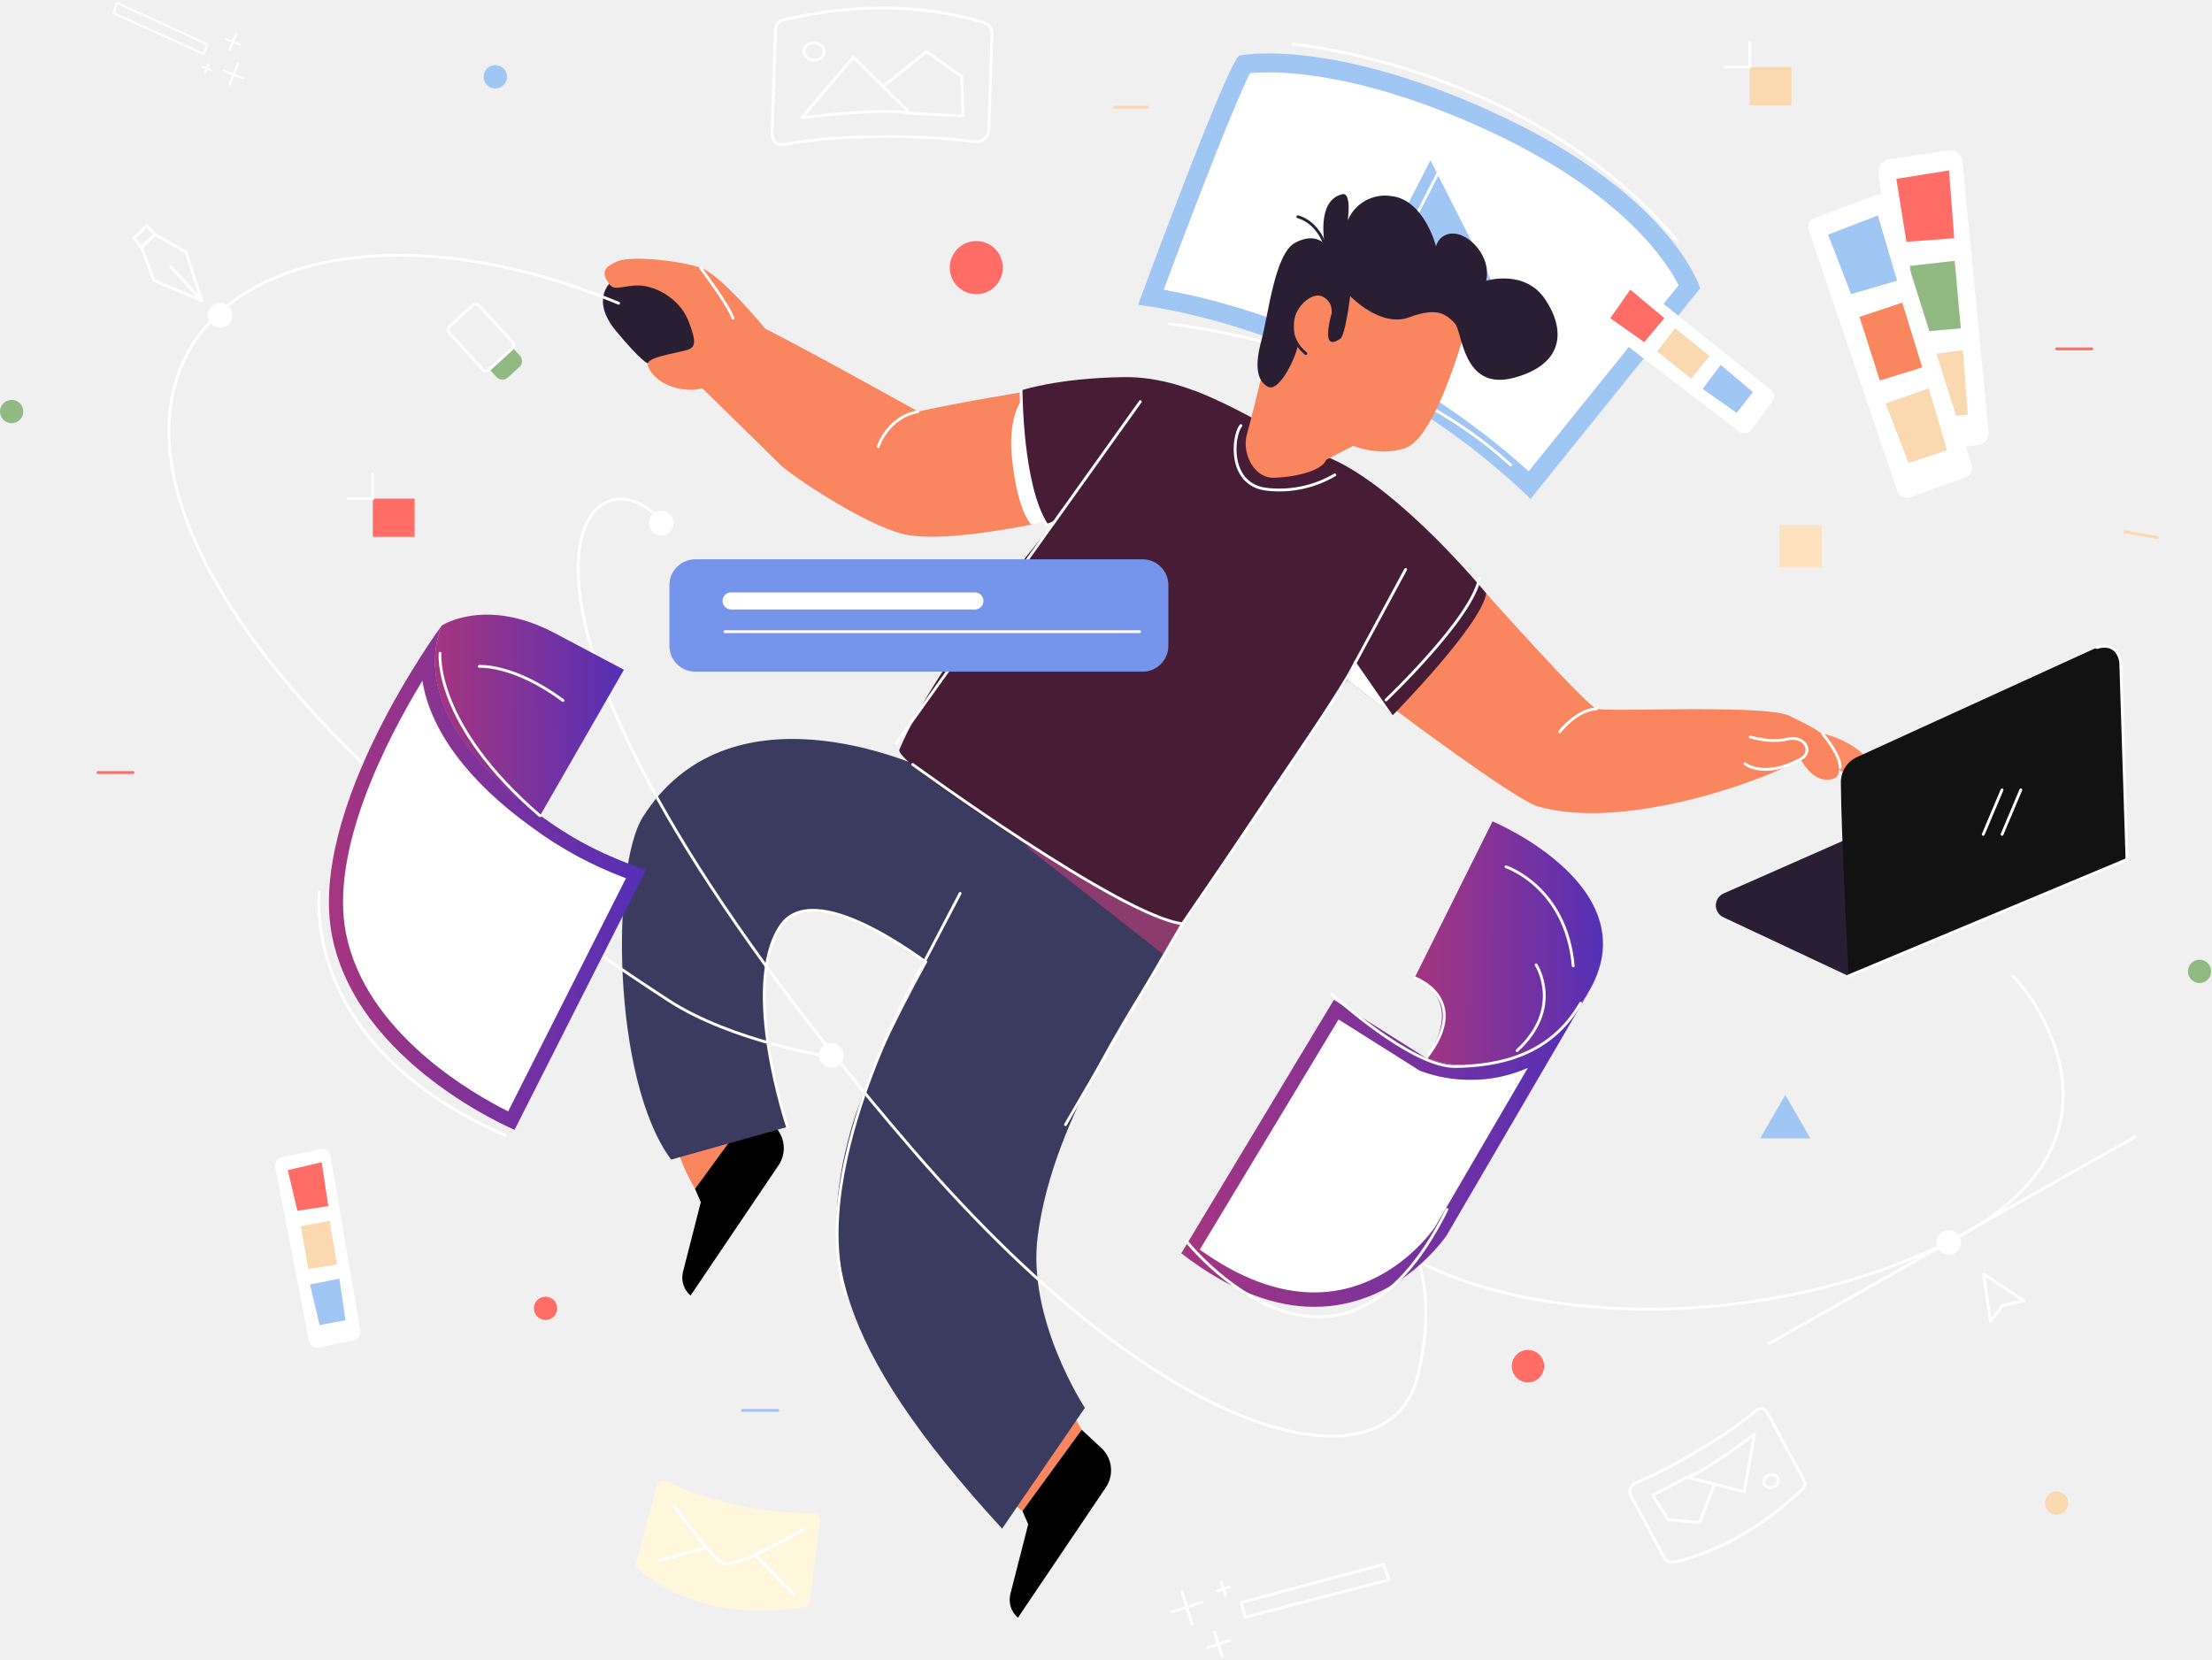
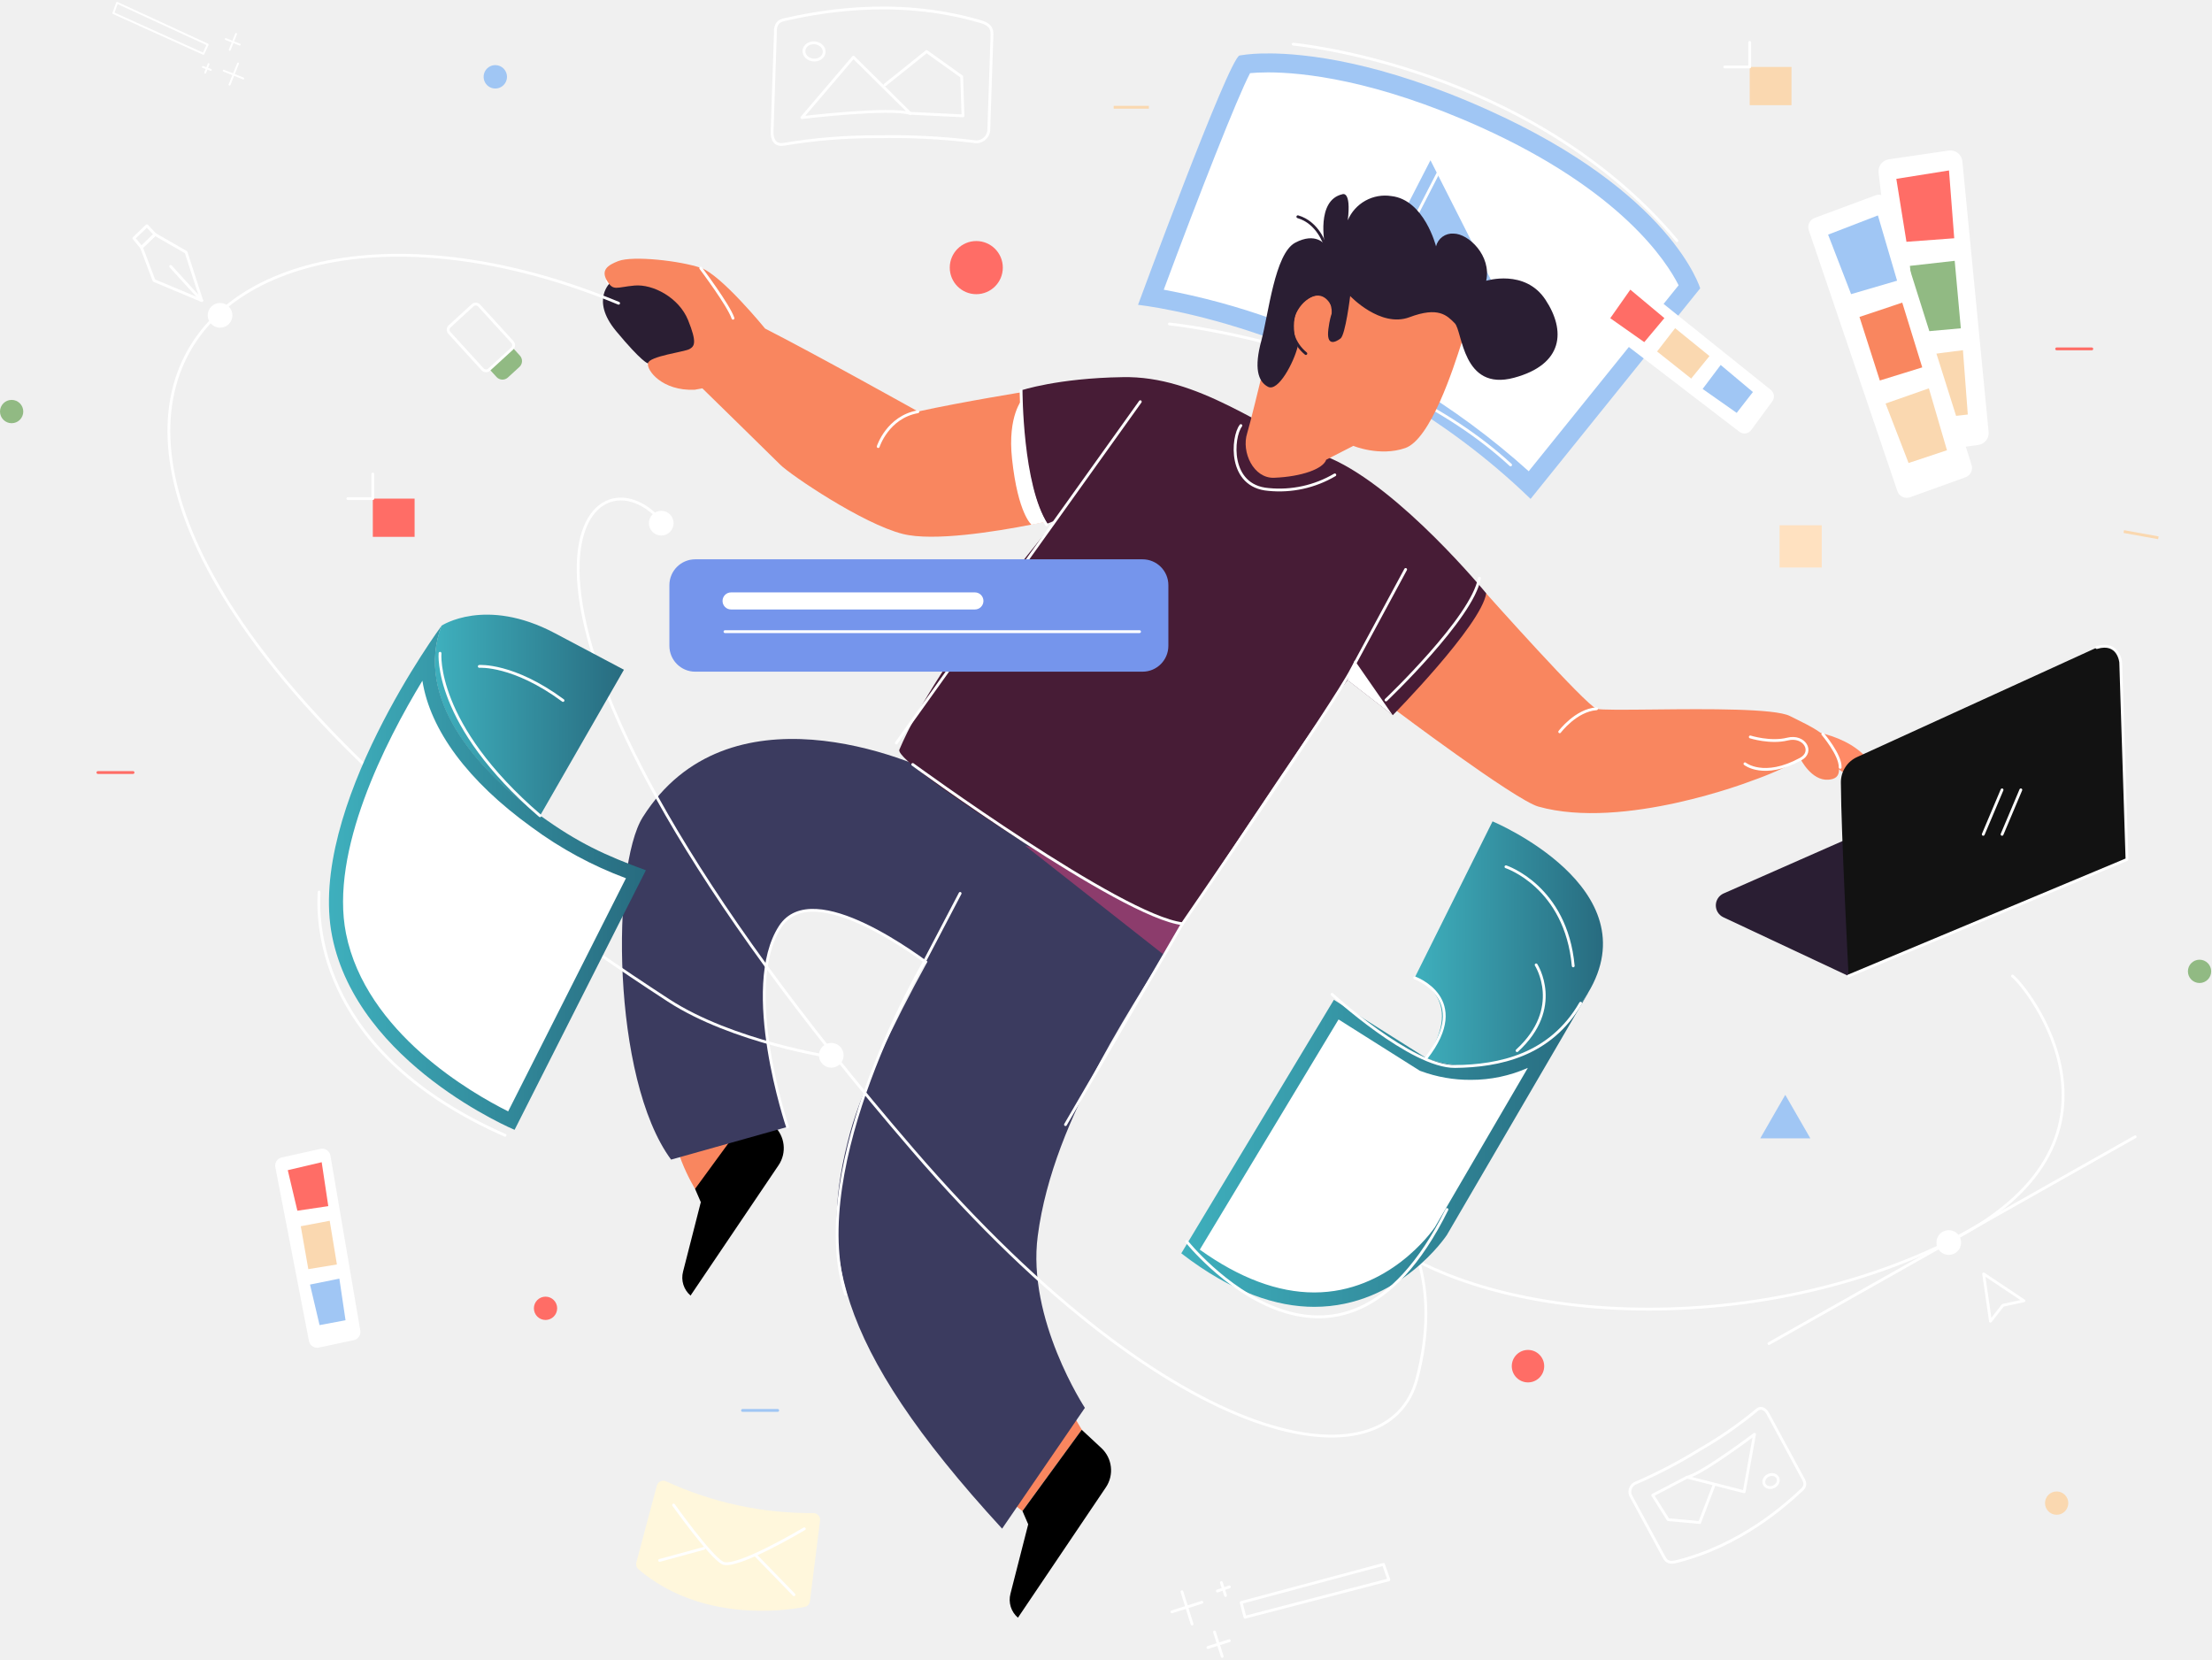
<svg xmlns="http://www.w3.org/2000/svg" width="785" height="589" viewBox="0 0 785 589" fill="none">
  <path d="M542.825 172.118C488.653 121.258 425.185 108.128 408.415 105.449C419.717 74.92 437.173 29.536 441.52 22.821C444.332 22.467 447.164 22.305 449.997 22.335C462.319 22.335 488.703 24.898 526.908 42.096C582.083 66.932 596.747 94.865 599.656 101.698L542.825 172.118Z" fill="white" />
  <path d="M449.997 25.685C462.052 25.685 487.901 28.213 525.487 45.144C575.329 67.618 591.43 92.738 595.71 101.229L542.508 167.228C516.192 143.508 485.466 125.218 452.087 113.404C439.364 108.817 426.291 105.272 412.996 102.803C425.486 69.192 439.062 34.594 443.627 25.953C445.115 25.819 447.255 25.685 450.03 25.685H449.997ZM450.03 18.986C446.633 18.915 443.237 19.15 439.882 19.689C435.969 20.996 403.867 108.179 403.867 108.179C403.867 108.179 480.059 115.966 543.177 177.041L603.368 102.317C603.368 102.317 593.336 68.389 528.129 39.048C489.957 21.85 463.356 18.953 449.897 18.953L450.03 18.986Z" fill="#A0C6F4" />
  <path d="M415.019 114.961C415.019 114.961 489.941 122.531 536.087 164.984" stroke="white" stroke-linecap="round" stroke-linejoin="round" />
  <path d="M479.691 111.294L507.647 56.867L536.372 113.622L479.691 111.294Z" fill="#A0C6F4" />
  <path d="M485.125 110.523L513.081 56.097L541.805 112.851L485.125 110.523Z" stroke="white" stroke-linecap="round" stroke-linejoin="round" />
  <path d="M458.909 15.67C458.909 15.67 542.942 23.307 595.108 85.403" stroke="white" stroke-linecap="round" stroke-linejoin="round" />
  <path d="M501.828 256.856C497.214 253.506 494.188 251.179 494.188 251.179C495.458 249.504 515.672 227.917 527.376 210.534C527.376 210.534 503.701 258.246 501.828 256.856Z" fill="white" />
  <path d="M215.435 99.655C217.692 103.423 218.678 101.915 225.182 101.329C231.686 100.743 240.949 105.583 244.193 113.605C247.436 121.626 246.45 122.866 244.694 123.87C242.939 124.875 230.449 126.382 229.947 128.894" stroke="white" stroke-linecap="round" stroke-linejoin="round" />
  <path d="M383.92 507.369L378.085 497.505L357.419 532.02L362.837 536.207L383.92 507.369Z" fill="#F9865F" />
  <path d="M246.667 421.878C246.667 421.878 235.95 404.444 240.548 395.887L274.723 399.554L246.667 421.878Z" fill="#F9865F" />
  <path d="M246.667 421.878L248.707 426.6L242.404 451.251C242.005 452.774 242.044 454.378 242.514 455.879C242.984 457.381 243.867 458.72 245.062 459.742L276.312 413.471C277.744 411.341 278.371 408.77 278.08 406.219C277.789 403.668 276.599 401.305 274.723 399.554L267.734 393.057L246.667 421.878Z" fill="black" />
  <path d="M229.948 128.961C239.729 128.727 252.135 128.107 249.644 120.588C247.152 113.069 237.94 94.514 216.789 100.09C216.789 100.09 209.349 106.303 218.645 117.49C227.941 128.677 229.948 128.961 229.948 128.961Z" fill="#2A1E33" />
  <path d="M279.472 399.889C279.472 399.889 262.752 350.487 276.897 328.8C288.601 310.898 326.688 340.003 331.905 343.872L359.175 294.603C359.175 294.603 352.888 285.761 337.439 277.103C321.99 268.445 258.137 242.521 228.125 289.947C217.04 307.465 216.873 382.674 238.157 411.495L279.472 399.889Z" fill="#3B3B5F" />
  <path d="M279.472 399.889C279.472 399.889 262.752 350.487 276.897 328.8C288.601 310.897 326.688 340.003 331.905 343.872" stroke="white" stroke-linecap="round" stroke-linejoin="round" />
  <path d="M359.175 294.603C346.769 307.682 310.002 371.386 301.726 401.782C290.674 442.51 294.837 476.288 355.63 542.454L385.007 499.582C385.007 499.582 364.341 468.165 368.287 438.541C373.872 395.686 404.318 354.137 419.717 327.778L359.175 294.603Z" fill="#3B3B5F" />
  <path d="M363.84 300.129L412.712 338.563L427.325 316.323L363.84 300.129Z" fill="#8C3C6C" />
  <path d="M644.599 259.736C652.223 261.377 658.03 264.286 662.021 268.461C666.017 272.648 664.211 274.825 662.757 276.098C661.302 277.37 655.667 275.913 650.768 271.559C645.87 267.205 644.599 259.736 644.599 259.736Z" fill="#FF8A66" />
  <path d="M494.188 251.179C495.458 249.504 515.672 227.917 527.376 210.534C527.376 210.534 562.739 250.224 566.584 251.514C568.005 251.982 576.616 251.865 587.451 251.765C605.642 251.564 629.835 251.38 635.186 254.076C643.713 258.329 648.829 260.473 650.952 266.452C653.076 272.43 653.929 276.332 648.829 276.684C642.86 277.119 639.031 269.432 639.031 269.432C633.409 272.457 627.555 275.027 621.526 277.119C621.526 277.119 576.198 294.737 545.902 286.213C537.659 283.885 494.188 251.179 494.188 251.179Z" fill="#F9865F" />
  <path d="M219.431 92.638C215.552 94.129 213.178 95.904 215.435 99.655C217.692 103.406 218.678 101.916 225.182 101.33C231.686 100.743 240.949 105.583 244.193 113.605C247.436 121.627 246.45 122.866 244.694 123.871C242.939 124.875 230.449 126.383 229.948 128.895C229.446 131.407 234.964 138.792 246.517 138.306L249.259 137.804C249.259 137.804 273.452 161.467 276.964 164.967C280.475 168.467 306.19 185.934 320.435 189.484C331.203 192.18 353.039 188.714 366.147 186.135C372.517 184.879 376.848 183.857 376.848 183.857C376.848 183.857 367 166.089 364.993 138.792C364.993 138.792 341.452 142.577 325.802 146.026C325.802 146.026 289.286 125.629 271.53 116.603C271.53 116.603 256.014 97.578 248.757 95.066C241.501 92.554 224.681 90.645 219.431 92.638Z" fill="#F9865F" />
  <path d="M366.08 186.218C372.45 184.962 376.781 183.941 376.781 183.941C376.781 183.941 364.86 168.869 362.87 141.605C362.87 141.605 357.486 147.416 359.158 162.873C361.265 182.4 366.08 186.218 366.08 186.218Z" fill="white" />
  <path d="M362.368 138.541C362.368 138.541 362.703 171.917 371.631 185.833L374.825 184.544C374.825 184.544 332.774 233.829 319.164 266.033C316.941 271.308 406.492 328.599 419.717 327.795C419.717 327.795 463.356 261.093 478.237 241.315L494.288 253.775C494.288 253.775 525.738 221.855 527.426 210.535C527.426 210.535 497.046 173.508 472.251 162.656C447.455 151.804 425.068 133.249 398.366 133.835C375.259 134.187 362.368 138.541 362.368 138.541Z" fill="#471C36" />
  <path d="M494.221 253.774L478.187 241.315L480.745 234.348L494.221 253.774Z" fill="white" />
  <path d="M518.632 121.827C515.823 130.586 507.714 155.89 498.668 159.005C489.623 162.12 480.277 158.218 480.277 158.218L470.646 163.141C469.576 166.373 461.968 169.153 452.154 169.539C444.881 169.823 440.45 160.462 442.607 153.696C443.593 150.581 447.288 135.275 447.288 135.275C447.288 135.275 455.08 106.538 462.336 100.609C469.593 94.681 476.247 88.786 495.391 96.54C524.551 108.396 518.632 121.827 518.632 121.827Z" fill="#F9865F" />
  <path d="M460.497 123.083C459.21 128.442 453.642 139.194 449.98 137.251C446.319 135.309 445.048 130.385 447.623 120.923C450.198 111.461 452.354 89.992 459.644 86.124C466.934 82.255 470.161 86.76 470.161 86.76C470.161 86.76 466.934 71.085 476.381 68.925C476.381 68.925 479.591 67.434 478.304 78.169C479.554 75.217 481.754 72.769 484.553 71.212C487.352 69.656 490.59 69.08 493.753 69.578C505.457 70.867 509.62 87.413 509.62 87.413C509.959 86.046 510.769 84.843 511.907 84.016C513.044 83.189 514.437 82.791 515.84 82.891C521.207 82.891 529.366 90.846 527.426 99.638C527.426 99.638 541.153 95.334 548.443 106.337C555.733 117.339 554.88 129.33 537.291 134.053C518.899 138.993 519.067 117.507 516.274 114.71C513.482 111.913 510.489 108.698 500.19 112.567C489.89 116.435 479.156 105.047 479.156 105.047C479.156 105.047 477.484 118.796 475.729 120.119C473.973 121.442 470.579 123.134 471.432 116.686C472.284 110.239 473.371 110.875 472.719 109.167C472.067 107.459 469.175 102.016 463.072 106.806C456.217 112.064 460.497 123.083 460.497 123.083Z" fill="#2A1E33" />
  <path d="M463.423 125.461C459.327 122.112 456.484 115.949 460.079 109.887C463.674 103.825 469.576 103.004 471.365 105.298C473.154 107.593 473.856 111.461 472.167 116.05" stroke="#2A1E33" stroke-linecap="round" stroke-linejoin="round" />
  <path d="M362.853 536.207L364.893 540.913L358.59 565.564C358.191 567.086 358.23 568.691 358.7 570.192C359.17 571.694 360.053 573.033 361.248 574.055L392.464 527.783C393.897 525.654 394.524 523.083 394.232 520.532C393.941 517.981 392.751 515.618 390.876 513.867L383.887 507.369L362.853 536.207Z" fill="black" />
  <path d="M470.161 86.76C470.161 86.76 467.753 78.972 460.581 76.913" stroke="#2A1E33" stroke-linecap="round" stroke-linejoin="round" />
  <path d="M318.094 263.672L404.67 142.543" stroke="white" stroke-linecap="round" stroke-linejoin="round" />
  <path d="M440.366 151.017C437.24 155.086 435.819 172.57 450.181 173.692C458.372 174.508 466.61 172.696 473.706 168.517" stroke="white" stroke-linecap="round" stroke-linejoin="round" />
  <path d="M248.674 95.15C248.674 95.15 258.572 108.263 260.127 112.935" stroke="white" stroke-linecap="round" stroke-linejoin="round" />
  <path d="M619.252 271.04C619.252 271.04 625.939 276.483 639.031 269.365C643.796 266.803 640.402 260.758 634.35 262.265C628.297 263.772 621.141 261.511 621.141 261.511" stroke="white" stroke-linecap="round" stroke-linejoin="round" />
  <path d="M646.873 260.49C646.873 260.49 653.21 267.909 653.042 272.313" stroke="white" stroke-linecap="round" stroke-linejoin="round" />
  <path d="M553.509 259.686C553.509 259.686 559.244 252.033 566.584 251.514" stroke="white" stroke-linecap="round" stroke-linejoin="round" />
  <path d="M311.657 158.469C311.657 158.469 315.001 148.019 325.735 146.11" stroke="white" stroke-linecap="round" stroke-linejoin="round" />
  <path d="M340.733 317.027L327.926 341.494C327.926 341.494 285.725 413.019 300.054 459.239" stroke="white" stroke-linecap="round" stroke-linejoin="round" />
  <path d="M378.118 399.085L419.634 327.795C419.634 327.795 474.057 248.734 479.624 237.664L498.836 202.077" stroke="white" stroke-linecap="round" stroke-linejoin="round" />
  <path d="M323.913 271.275C323.913 271.275 397.764 325.199 419.65 327.795" stroke="white" stroke-linecap="round" stroke-linejoin="round" />
  <path d="M362.368 138.541C362.368 138.541 362.368 172.386 371.414 186.252" stroke="white" stroke-linecap="round" stroke-linejoin="round" />
  <path d="M525.002 205.175C522.678 219.109 491.863 248.399 491.863 248.399" stroke="white" stroke-linecap="round" stroke-linejoin="round" />
  <path d="M295.004 378.872C297.424 378.872 299.385 376.908 299.385 374.484C299.385 372.061 297.424 370.097 295.004 370.097C292.585 370.097 290.624 372.061 290.624 374.484C290.624 376.908 292.585 378.872 295.004 378.872Z" fill="white" />
  <path d="M706.379 468.852L703.954 452.055L718.25 461.584L710.776 463.208L706.379 468.852Z" stroke="white" stroke-linecap="round" stroke-linejoin="round" />
  <path d="M231.954 182.099C204.851 158.134 160.059 217.87 323.913 408.011C418.463 517.702 492.783 527.532 502.815 489.367C520.872 420.906 455.665 403.607 479.942 430.418C515.221 469.405 615.556 477.644 690.344 441.27C764.129 405.365 718.768 349.616 714.187 346.35" stroke="white" stroke-linecap="round" stroke-linejoin="round" />
  <path d="M691.582 445.306C694.001 445.306 695.962 443.342 695.962 440.919C695.962 438.495 694.001 436.531 691.582 436.531C689.162 436.531 687.201 438.495 687.201 440.919C687.201 443.342 689.162 445.306 691.582 445.306Z" fill="white" />
  <path d="M627.779 476.773L757.742 403.389" stroke="white" stroke-linecap="round" stroke-linejoin="round" />
  <path d="M234.663 190.037C237.082 190.037 239.043 188.072 239.043 185.649C239.043 183.226 237.082 181.261 234.663 181.261C232.243 181.261 230.282 183.226 230.282 185.649C230.282 188.072 232.243 190.037 234.663 190.037Z" fill="white" />
  <path d="M346.468 104.394C351.667 104.394 355.881 100.173 355.881 94.966C355.881 89.758 351.667 85.537 346.468 85.537C341.269 85.537 337.055 89.758 337.055 94.966C337.055 100.173 341.269 104.394 346.468 104.394Z" fill="#FF6D66" />
  <path d="M175.792 23.106C174.971 23.103 174.168 23.343 173.484 23.798C172.8 24.252 172.266 24.899 171.949 25.658C171.633 26.417 171.548 27.252 171.706 28.059C171.865 28.866 172.258 29.607 172.837 30.19C173.417 30.772 174.155 31.169 174.96 31.331C175.765 31.493 176.6 31.412 177.358 31.098C178.117 30.784 178.766 30.252 179.222 29.568C179.678 28.885 179.922 28.081 179.922 27.259C179.922 26.16 179.487 25.107 178.713 24.328C177.939 23.55 176.889 23.11 175.792 23.106Z" fill="#A0C6F4" />
  <path d="M729.87 537.53C732.151 537.53 734 535.678 734 533.394C734 531.109 732.151 529.257 729.87 529.257C727.589 529.257 725.74 531.109 725.74 533.394C725.74 535.678 727.589 537.53 729.87 537.53Z" fill="#FAD8B0" />
  <path d="M655.985 346.333L611.494 325.45C610.709 325.062 610.051 324.459 609.594 323.712C609.138 322.964 608.902 322.103 608.915 321.227C608.927 320.35 609.187 319.496 609.664 318.761C610.141 318.027 610.816 317.443 611.611 317.077L694.307 280.636C694.886 280.379 695.513 280.247 696.146 280.247C696.779 280.247 697.406 280.379 697.985 280.636L754.833 305.053L655.985 346.333Z" fill="#2A1E33" />
  <path d="M653.293 277.672C653.393 296.093 656.035 346.334 656.035 346.334L754.883 304.986L752.659 235.069C752.63 234.077 752.356 233.108 751.863 232.248C751.369 231.388 750.671 230.664 749.83 230.14C748.989 229.616 748.031 229.309 747.043 229.245C746.055 229.182 745.066 229.364 744.165 229.777L659.078 268.629C657.342 269.412 655.871 270.684 654.844 272.289C653.817 273.895 653.278 275.765 653.293 277.672Z" fill="#121212" />
  <path d="M655.985 346.333L754.833 304.986L752.609 235.068C752.609 235.068 751.957 227.432 744.115 229.776" stroke="white" stroke-linecap="round" stroke-linejoin="round" />
  <path d="M703.82 296.076L710.492 280.284" stroke="white" stroke-linecap="round" stroke-linejoin="round" />
  <path d="M710.492 296.076L717.163 280.284" stroke="white" stroke-linecap="round" stroke-linejoin="round" />
  <path d="M193.599 468.4C195.879 468.4 197.728 466.548 197.728 464.263C197.728 461.979 195.879 460.127 193.599 460.127C191.318 460.127 189.469 461.979 189.469 464.263C189.469 466.548 191.318 468.4 193.599 468.4Z" fill="#FF6D66" />
  <path d="M542.257 490.556C545.433 490.556 548.008 487.976 548.008 484.795C548.008 481.613 545.433 479.034 542.257 479.034C539.08 479.034 536.505 481.613 536.505 484.795C536.505 487.976 539.08 490.556 542.257 490.556Z" fill="#FF6D66" />
  <path d="M236.468 525.707C252.84 533.243 270.667 537.073 288.684 536.927C289.019 536.93 289.349 537.003 289.653 537.142C289.957 537.281 290.229 537.483 290.45 537.734C290.671 537.985 290.836 538.281 290.935 538.6C291.035 538.92 291.065 539.258 291.025 539.59L287.414 568.26C287.342 568.758 287.113 569.219 286.761 569.578C286.41 569.936 285.953 570.173 285.457 570.253C278.134 571.643 248.674 575.696 226.57 556.856C226.234 556.567 225.986 556.189 225.856 555.765C225.726 555.341 225.718 554.889 225.835 554.461L233.124 527.114C233.225 526.782 233.398 526.477 233.63 526.219C233.862 525.962 234.148 525.759 234.467 525.625C234.786 525.49 235.131 525.428 235.477 525.442C235.823 525.457 236.161 525.547 236.468 525.707Z" fill="#FFF7DC" />
  <path d="M239.06 534.08C239.06 534.08 251.8 552.016 256.348 554.595C260.896 557.174 285.441 542.504 285.441 542.504" stroke="white" stroke-linecap="round" stroke-linejoin="round" />
  <path d="M268.37 552.117L281.762 565.899" stroke="white" stroke-linecap="round" stroke-linejoin="round" />
  <path d="M249.761 549.454L234.094 553.724" stroke="white" stroke-linecap="round" stroke-linejoin="round" />
  <path d="M646.505 186.402H631.541V201.391H646.505V186.402Z" fill="#FFE1C0" />
  <path d="M633.564 388.518L638.011 396.239L642.459 403.959H633.564H624.686L629.116 396.239L633.564 388.518Z" fill="#A0C6F4" />
  <path d="M274.004 46.752L275.175 11.718C275.041 8.369 276.378 7.414 278.385 6.962C287.882 4.869 316.84 -1.579 348.157 7.716C352.219 8.921 352.086 11.065 352.019 13.008L350.899 46.4C350.817 47.024 350.606 47.624 350.279 48.162C349.951 48.699 349.515 49.162 348.999 49.52C348.482 49.878 347.896 50.124 347.279 50.241C346.661 50.359 346.026 50.345 345.415 50.202C334.032 48.837 322.567 48.278 311.106 48.527C300.082 48.48 289.074 49.371 278.201 51.19C275.091 51.776 273.921 49.498 274.004 46.752Z" stroke="white" stroke-linecap="round" stroke-linejoin="round" />
  <path d="M284.571 41.728L302.863 20.292L323.094 40.304C316.105 37.943 284.571 41.728 284.571 41.728Z" stroke="white" stroke-linecap="round" stroke-linejoin="round" />
  <path d="M314.048 30.139L328.829 18.283L341.285 27.192L341.753 41.108L323.077 40.204" stroke="white" stroke-linecap="round" stroke-linejoin="round" />
  <path d="M292.472 18.614C292.642 16.93 291.178 15.403 289.203 15.203C287.228 15.003 285.489 16.206 285.319 17.89C285.149 19.574 286.613 21.101 288.588 21.301C290.563 21.501 292.302 20.298 292.472 18.614Z" stroke="white" stroke-linecap="round" stroke-linejoin="round" />
  <path d="M627.461 501.776L639.717 524.451C641.004 526.477 640.553 527.633 639.432 528.671C634.182 533.544 618.182 548.382 594.774 554.176C591.748 554.93 591.029 553.506 590.36 552.25L578.656 530.631C578.479 530.202 578.393 529.742 578.403 529.279C578.412 528.816 578.518 528.359 578.713 527.939C578.908 527.519 579.188 527.144 579.535 526.837C579.882 526.531 580.288 526.3 580.729 526.159C588.468 522.794 595.956 518.877 603.134 514.436C610.204 510.402 616.917 505.769 623.197 500.587C624.869 498.912 626.541 500.001 627.461 501.776Z" stroke="white" stroke-linecap="round" stroke-linejoin="round" />
  <path d="M622.646 508.96L618.984 529.375L598.72 524.2C603.986 523.061 622.646 508.96 622.646 508.96Z" stroke="white" stroke-linecap="round" stroke-linejoin="round" />
  <path d="M608.183 527.248L603.184 540.276L591.982 539.255L586.514 530.58L598.703 524.2" stroke="white" stroke-linecap="round" stroke-linejoin="round" />
  <path d="M629.443 527.599C630.77 526.992 631.429 525.585 630.915 524.458C630.4 523.331 628.908 522.91 627.581 523.517C626.254 524.124 625.595 525.53 626.109 526.658C626.624 527.785 628.116 528.206 629.443 527.599Z" stroke="white" stroke-linecap="round" stroke-linejoin="round" />
  <path d="M567.771 114.626L617.58 152.809C617.839 153.009 618.135 153.155 618.451 153.239C618.767 153.323 619.096 153.343 619.42 153.298C619.744 153.252 620.056 153.143 620.337 152.975C620.618 152.808 620.863 152.586 621.057 152.323L628.581 142.107C628.951 141.598 629.11 140.966 629.026 140.342C628.942 139.718 628.621 139.151 628.13 138.758L579.024 99.387C578.763 99.178 578.464 99.026 578.143 98.937C577.821 98.849 577.486 98.826 577.156 98.872C576.826 98.917 576.509 99.029 576.223 99.201C575.938 99.373 575.69 99.602 575.496 99.872L567.27 111.26C566.9 111.776 566.746 112.417 566.84 113.045C566.933 113.673 567.267 114.24 567.771 114.626Z" fill="white" stroke="white" stroke-linecap="round" stroke-linejoin="round" />
  <path d="M571.45 112.918L583.521 121.409L590.661 112.885L578.572 102.786L571.45 112.918Z" fill="#FF6D66" />
  <path d="M588.069 124.725L600.174 134.337L606.662 126.349L594.473 116.452L588.069 124.725Z" fill="#FAD8B0" />
  <path d="M604.237 138.021L616.326 146.512L622.077 139.11L610.641 129.514L604.237 138.021Z" fill="#A0C6F4" />
  <path d="M667.171 61.238L678.523 156.694C678.575 157.196 678.727 157.683 678.97 158.126C679.213 158.568 679.542 158.957 679.938 159.27C680.335 159.582 680.789 159.812 681.276 159.945C681.762 160.077 682.271 160.111 682.77 160.043L701.998 157.397C702.963 157.268 703.839 156.767 704.441 156.001C705.044 155.235 705.325 154.264 705.225 153.294L695.912 57.269C695.861 56.762 695.708 56.27 695.461 55.824C695.215 55.377 694.881 54.986 694.479 54.673C694.078 54.36 693.617 54.132 693.124 54.002C692.632 53.873 692.118 53.844 691.615 53.92L670.364 57.034C669.388 57.176 668.506 57.696 667.909 58.482C667.312 59.268 667.046 60.258 667.171 61.238Z" fill="white" stroke="white" stroke-linecap="round" stroke-linejoin="round" />
  <path d="M672.972 63.465L676.567 85.805L693.521 84.549L691.665 60.484L672.972 63.465Z" fill="#FF6D66" />
  <path d="M677.788 94.346L680.179 117.908L695.862 116.502L693.688 92.554L677.788 94.346Z" fill="#91BA83" />
  <path d="M680.48 126.332L684.074 148.672L698.336 147.098L696.614 124.272L680.48 126.332Z" fill="#FAD8B0" />
  <path d="M642.392 81.568L673.825 174.127C673.953 174.504 674.154 174.852 674.417 175.15C674.681 175.449 675.001 175.692 675.359 175.865C675.717 176.038 676.105 176.137 676.502 176.158C676.899 176.179 677.296 176.121 677.671 175.986L697.367 168.886C698.094 168.62 698.691 168.083 699.033 167.388C699.376 166.692 699.438 165.891 699.206 165.151L669.695 71.688C669.571 71.3 669.37 70.941 669.104 70.633C668.838 70.325 668.512 70.074 668.147 69.895C667.781 69.717 667.383 69.615 666.977 69.595C666.57 69.575 666.164 69.637 665.783 69.779L644.181 77.8C643.447 78.066 642.847 78.61 642.512 79.316C642.177 80.021 642.134 80.831 642.392 81.568Z" fill="white" stroke="white" stroke-linecap="round" stroke-linejoin="round" />
  <path d="M648.762 83.26L656.921 104.377L673.24 99.605L666.435 76.444L648.762 83.26Z" fill="#A0C6F4" />
  <path d="M659.897 112.466L667.12 135.024L682.168 130.368L675.079 107.392L659.897 112.466Z" fill="#F9865F" />
  <path d="M669.16 143.196L677.319 164.297L690.946 159.775L684.526 137.804L669.16 143.196Z" fill="#FAD8B0" />
  <path d="M405.472 198.477H246.718C241.657 198.477 237.555 202.586 237.555 207.654V229.174C237.555 234.242 241.657 238.351 246.718 238.351H405.472C410.532 238.351 414.635 234.242 414.635 229.174V207.654C414.635 202.586 410.532 198.477 405.472 198.477Z" fill="#7595EC" />
  <path d="M345.983 210.216H259.441C257.77 210.216 256.415 211.573 256.415 213.247C256.415 214.922 257.77 216.279 259.441 216.279H345.983C347.654 216.279 349.009 214.922 349.009 213.247C349.009 211.573 347.654 210.216 345.983 210.216Z" fill="white" />
  <path d="M257.284 224.149H404.402" stroke="white" stroke-linecap="round" stroke-linejoin="round" />
  <path d="M182.008 123.451L184.511 126.196C185.02 126.753 185.286 127.49 185.252 128.245C185.218 128.999 184.886 129.709 184.33 130.218L180.231 133.968C179.675 134.477 178.939 134.744 178.186 134.71C177.433 134.676 176.724 134.343 176.215 133.786L173.712 131.041L182.008 123.451Z" fill="#91BA83" />
  <path d="M159.465 118.115L171.272 131.061C171.882 131.73 172.918 131.777 173.587 131.166L181.746 123.7C182.415 123.089 182.462 122.051 181.851 121.382L170.045 108.436C169.435 107.767 168.398 107.72 167.73 108.331L159.57 115.797C158.902 116.408 158.855 117.446 159.465 118.115Z" stroke="white" stroke-linecap="round" stroke-linejoin="round" />
  <path d="M147.134 176.941H132.304V190.505H147.134V176.941Z" fill="#FF6D66" />
  <path d="M132.304 168.215V176.94H123.442" stroke="white" stroke-linecap="round" stroke-linejoin="round" />
  <path d="M635.771 23.759H620.94V37.324H635.771V23.759Z" fill="#FAD8B0" />
  <path d="M620.94 15.034V23.759H612.079" stroke="white" stroke-linecap="round" stroke-linejoin="round" />
  <path d="M219.531 107.609C65.709 43.771 -52.601 166.725 237.237 354.991C260.06 369.829 295.071 375.087 295.071 375.087" stroke="white" stroke-linecap="round" stroke-linejoin="round" />
  <path d="M78.098 116.284C80.518 116.284 82.479 114.32 82.479 111.897C82.479 109.474 80.518 107.509 78.098 107.509C75.679 107.509 73.718 109.474 73.718 111.897C73.718 114.32 75.679 116.284 78.098 116.284Z" fill="white" />
  <path d="M50.21 87.798L55.008 83.176L66.026 89.506L71.578 106.638L54.64 99.537L50.21 87.798Z" stroke="white" stroke-linecap="round" stroke-linejoin="round" />
  <path d="M55.008 83.176L50.21 87.798L47.518 84.532L52.116 80.111L55.008 83.176Z" stroke="white" stroke-linecap="round" stroke-linejoin="round" />
  <path d="M71.578 106.638L60.559 94.53" stroke="white" stroke-linecap="round" stroke-linejoin="round" />
  <path d="M98.195 414.074L110.133 475.768C110.197 476.089 110.324 476.394 110.505 476.665C110.687 476.936 110.921 477.169 111.193 477.349C111.465 477.53 111.77 477.655 112.09 477.717C112.41 477.779 112.74 477.777 113.059 477.711L125.465 475.065C126.087 474.932 126.632 474.562 126.988 474.035C127.343 473.507 127.481 472.862 127.371 472.235L116.771 410.155C116.714 409.827 116.59 409.514 116.408 409.235C116.227 408.956 115.99 408.717 115.714 408.532C115.437 408.348 115.126 408.221 114.799 408.16C114.472 408.1 114.136 408.106 113.812 408.179L100.118 411.227C99.805 411.287 99.507 411.408 99.241 411.584C98.975 411.76 98.746 411.986 98.567 412.251C98.389 412.515 98.264 412.812 98.2 413.125C98.136 413.438 98.135 413.76 98.195 414.074Z" fill="white" stroke="white" stroke-linecap="round" stroke-linejoin="round" />
  <path d="M102.125 415.246L105.535 429.631L116.504 428.007L114.163 412.416L102.125 415.246Z" fill="#FF6D66" />
  <path d="M106.739 435.141L109.414 450.364L119.563 448.706L117.005 433.198L106.739 435.141Z" fill="#FAD8B0" />
  <path d="M110.016 455.84L113.41 470.225L122.623 468.501L120.433 453.73L110.016 455.84Z" fill="#A0C6F4" />
  <path d="M440.467 568.662L490.961 555.131L492.9 560.607L441.821 573.887L440.467 568.662Z" stroke="white" stroke-linecap="round" stroke-linejoin="round" />
  <path d="M433.444 561.595L434.916 566.184" stroke="white" stroke-linecap="round" stroke-linejoin="round" />
  <path d="M432.023 564.592L436.287 563.119" stroke="white" stroke-linecap="round" stroke-linejoin="round" />
  <path d="M431.003 579.129L433.745 587.804" stroke="white" stroke-linecap="round" stroke-linejoin="round" />
  <path d="M428.663 584.622L436.253 582.21" stroke="white" stroke-linecap="round" stroke-linejoin="round" />
  <path d="M419.45 564.827L423.045 576.315" stroke="white" stroke-linecap="round" stroke-linejoin="round" />
  <path d="M415.889 571.978L426.522 568.578" stroke="white" stroke-linecap="round" stroke-linejoin="round" />
  <path d="M72.179 19.103L40.228 4.651L41.549 1L73.701 15.821L72.179 19.103Z" stroke="white" stroke-width="0.67" stroke-linecap="round" stroke-linejoin="round" />
  <path d="M72.832 25.768L74.019 22.754" stroke="white" stroke-width="0.67" stroke-linecap="round" stroke-linejoin="round" />
  <path d="M74.838 24.814L71.996 23.759" stroke="white" stroke-width="0.67" stroke-linecap="round" stroke-linejoin="round" />
  <path d="M81.526 17.696L83.783 12.036" stroke="white" stroke-width="0.67" stroke-linecap="round" stroke-linejoin="round" />
  <path d="M85.07 15.838L80.121 13.862" stroke="white" stroke-width="0.67" stroke-linecap="round" stroke-linejoin="round" />
  <path d="M81.459 30.039L84.469 22.553" stroke="white" stroke-width="0.67" stroke-linecap="round" stroke-linejoin="round" />
  <path d="M86.341 27.845L79.386 25.082" stroke="white" stroke-width="0.67" stroke-linecap="round" stroke-linejoin="round" />
  <path d="M191.643 289.478C169.104 273.234 146.967 247.98 156.681 222.039C156.681 222.039 172.214 211.673 196.809 224.635L221.421 237.664L191.643 289.478Z" fill="url(#paint0_linear_16_174)" />
  <path d="M181.427 397.712C171.278 392.906 128.007 370.331 120.299 331.764C113.611 298.471 139.092 253.54 151.833 233.678C151.013 260.021 177.431 282.328 190.171 291.505C201.012 299.489 212.974 305.821 225.667 310.295L181.427 397.712Z" fill="white" />
  <path d="M149.893 241.516C152.652 259.033 165.994 277.17 188.7 293.548C198.945 301.121 210.202 307.215 222.139 311.651L180.34 394.38C167.566 388.016 129.829 366.48 122.79 331.278C116.955 302.022 136.751 263.22 149.927 241.516H149.893ZM156.715 222.04C156.715 222.04 108.813 286.883 117.875 332.266C126.937 377.65 182.614 400.928 182.614 400.928L229.212 308.821C214.649 303.479 205.186 299.125 191.676 289.378C169.138 273.134 147.001 247.88 156.715 221.939V222.04Z" fill="url(#paint1_linear_16_174)" />
  <path d="M144.091 259.719C145.496 268.154 148.824 276.151 153.818 283.087C158.811 290.024 165.336 295.712 172.883 299.71" stroke="white" stroke-linecap="round" stroke-linejoin="round" />
  <path d="M186.794 309.022L212.793 322.972" stroke="white" stroke-linecap="round" stroke-linejoin="round" />
  <path d="M147.803 296.93C147.803 296.93 156.163 315.536 183.082 327.627" stroke="white" stroke-linecap="round" stroke-linejoin="round" />
  <path d="M126.435 299.711C126.435 299.711 127.372 319.254 140.363 325.769" stroke="white" stroke-linecap="round" stroke-linejoin="round" />
  <path d="M156.163 231.82C156.163 231.82 153.755 256.94 191.642 289.479" stroke="white" stroke-linecap="round" stroke-linejoin="round" />
  <path d="M170.091 236.475C170.091 236.475 182.162 235.537 199.802 248.566" stroke="white" stroke-linecap="round" stroke-linejoin="round" />
  <path d="M113.243 316.558C112.474 329.001 114.029 374.099 179.236 402.87" stroke="white" stroke-linecap="round" stroke-linejoin="round" />
  <path d="M529.684 291.471L502.029 346.987C502.029 346.987 520.789 353.903 506.125 375.456C506.125 375.456 540.802 389.858 563.491 352.463C586.18 315.067 529.684 291.471 529.684 291.471Z" fill="url(#paint2_linear_16_174)" />
  <path d="M466.382 461.148C452.388 461.148 437.624 455.421 422.459 444.117L474.191 358.24L504.972 377.649L505.172 377.733C510.552 379.711 516.245 380.698 521.976 380.647C531.697 380.707 541.191 377.701 549.112 372.056L511.292 436.949C511.208 437.067 494.923 461.199 466.382 461.199V461.148Z" fill="white" />
  <path d="M475.027 361.757L503.45 379.693L503.818 379.927L504.203 380.078C509.89 382.184 515.912 383.239 521.976 383.193C528.943 383.219 535.838 381.77 542.207 378.939L509.202 435.493C508.132 437.067 492.816 458.637 466.399 458.637C453.508 458.637 439.865 453.529 425.787 443.447L475.027 361.757ZM563.491 352.446C550.667 373.58 534.031 378.169 521.976 378.169C516.572 378.214 511.204 377.289 506.125 375.439L473.371 354.79L419.216 444.754C437.307 458.72 453.14 463.744 466.399 463.744C496.679 463.744 513.465 438.256 513.465 438.256L563.491 352.53V352.446Z" fill="url(#paint3_linear_16_174)" />
  <path d="M502.029 346.986C502.029 346.986 522.661 354.288 506.125 375.456" stroke="white" stroke-linecap="round" stroke-linejoin="round" />
  <path d="M472.719 352.848C472.719 352.848 500.825 378.637 516.375 378.453C531.924 378.269 550.182 374.585 560.933 355.996" stroke="white" stroke-linecap="round" stroke-linejoin="round" />
  <path d="M476.18 386.207C476.18 386.207 495.458 403.355 517.027 397.846" stroke="white" stroke-linecap="round" stroke-linejoin="round" />
  <path d="M496.428 411.83C496.428 411.83 506.543 419.416 520.688 412.231" stroke="white" stroke-linecap="round" stroke-linejoin="round" />
  <path d="M449.88 422.414C449.88 422.414 473.288 445.675 509.988 430.335" stroke="white" stroke-linecap="round" stroke-linejoin="round" />
  <path d="M462.587 399.722C462.587 399.722 472.117 406.554 478.086 408.732" stroke="white" stroke-linecap="round" stroke-linejoin="round" />
  <path d="M534.432 307.581C534.432 307.581 555.75 314.565 558.308 342.749" stroke="white" stroke-linecap="round" stroke-linejoin="round" />
  <path d="M545.149 342.398C545.149 342.398 554.964 357.62 538.378 372.826" stroke="white" stroke-linecap="round" stroke-linejoin="round" />
  <path d="M421.122 440.567C421.122 440.567 474.625 507.687 513.499 429.196" stroke="white" stroke-linecap="round" stroke-linejoin="round" />
  <path d="M34.744 274.138H47.217" stroke="#FF6D66" stroke-linecap="round" stroke-linejoin="round" />
  <path d="M729.87 123.803H742.343" stroke="#FF6D66" stroke-linecap="round" stroke-linejoin="round" />
  <path d="M395.223 38.06H407.713" stroke="#FAD8B0" stroke-miterlimit="10" />
  <path d="M753.696 188.63L765.968 190.84" stroke="#FAD8B0" stroke-miterlimit="10" />
  <path d="M263.504 500.503H275.994" stroke="#A0C6F4" stroke-linecap="round" stroke-linejoin="round" />
  <path d="M780.581 348.829C782.862 348.829 784.711 346.977 784.711 344.692C784.711 342.408 782.862 340.556 780.581 340.556C778.3 340.556 776.451 342.408 776.451 344.692C776.451 346.977 778.3 348.829 780.581 348.829Z" fill="#91BA83" />
  <path d="M4.13 150.18C6.411 150.18 8.26 148.328 8.26 146.043C8.26 143.759 6.411 141.907 4.13 141.907C1.849 141.907 0 143.759 0 146.043C0 148.328 1.849 150.18 4.13 150.18Z" fill="#91BA83" />
  <defs>
    <linearGradient id="paint0_linear_16_174" x1="150.244" y1="250.024" x2="229.354" y2="250.297" gradientUnits="userSpaceOnUse">
-       <stop stop-color="#AA367C" />
-       <stop offset="1" stop-color="#4A2FBD" />
+       <stop stop-color="#40B4C1" />
+       <stop offset="1" stop-color="#256378" />
    </linearGradient>
    <linearGradient id="paint1_linear_16_174" x1="109.878" y1="301.97" x2="242.514" y2="302.276" gradientUnits="userSpaceOnUse">
-       <stop stop-color="#AA367C" />
-       <stop offset="1" stop-color="#4A2FBD" />
+       <stop stop-color="#40B4C1" />
+       <stop offset="1" stop-color="#256378" />
    </linearGradient>
    <linearGradient id="paint2_linear_16_174" x1="497.955" y1="330.243" x2="576.769" y2="330.466" gradientUnits="userSpaceOnUse">
-       <stop stop-color="#AA367C" />
-       <stop offset="1" stop-color="#4A2FBD" />
+       <stop stop-color="#40B4C1" />
+       <stop offset="1" stop-color="#256378" />
    </linearGradient>
    <linearGradient id="paint3_linear_16_174" x1="410.422" y1="402.211" x2="580.551" y2="403.021" gradientUnits="userSpaceOnUse">
-       <stop stop-color="#AA367C" />
-       <stop offset="1" stop-color="#4A2FBD" />
+       <stop stop-color="#40B4C1" />
+       <stop offset="1" stop-color="#256378" />
    </linearGradient>
  </defs>
</svg>
